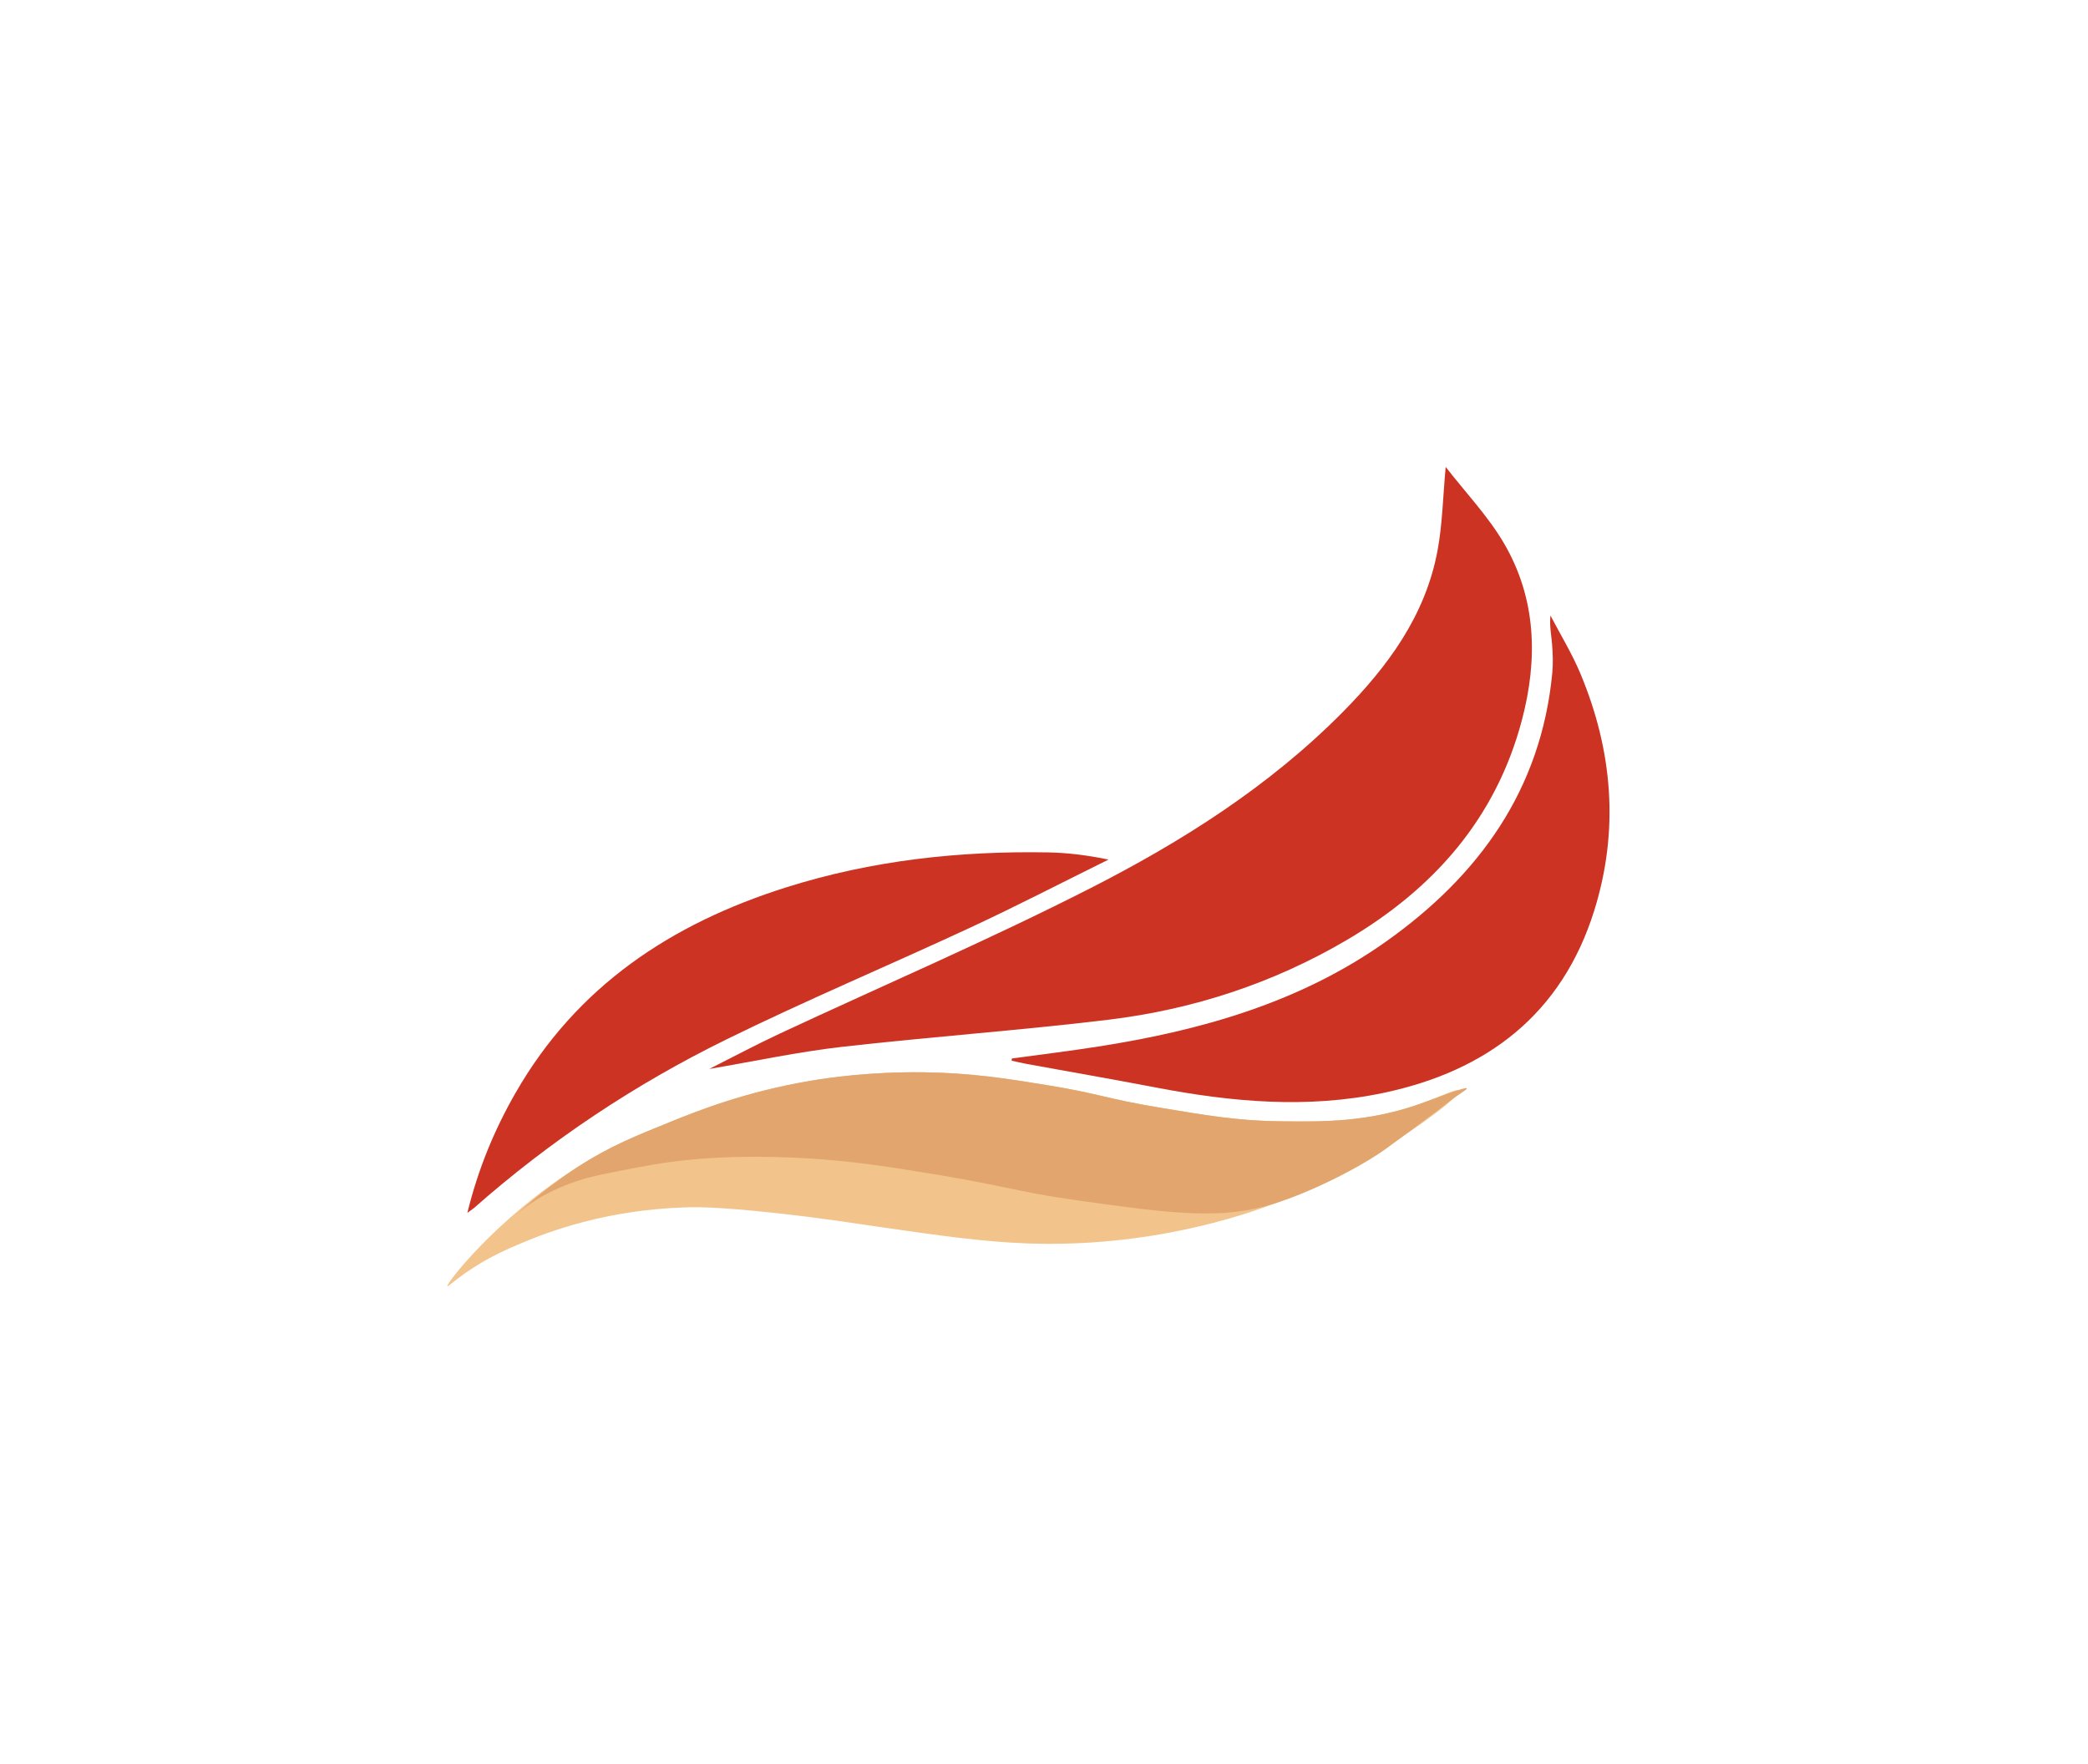
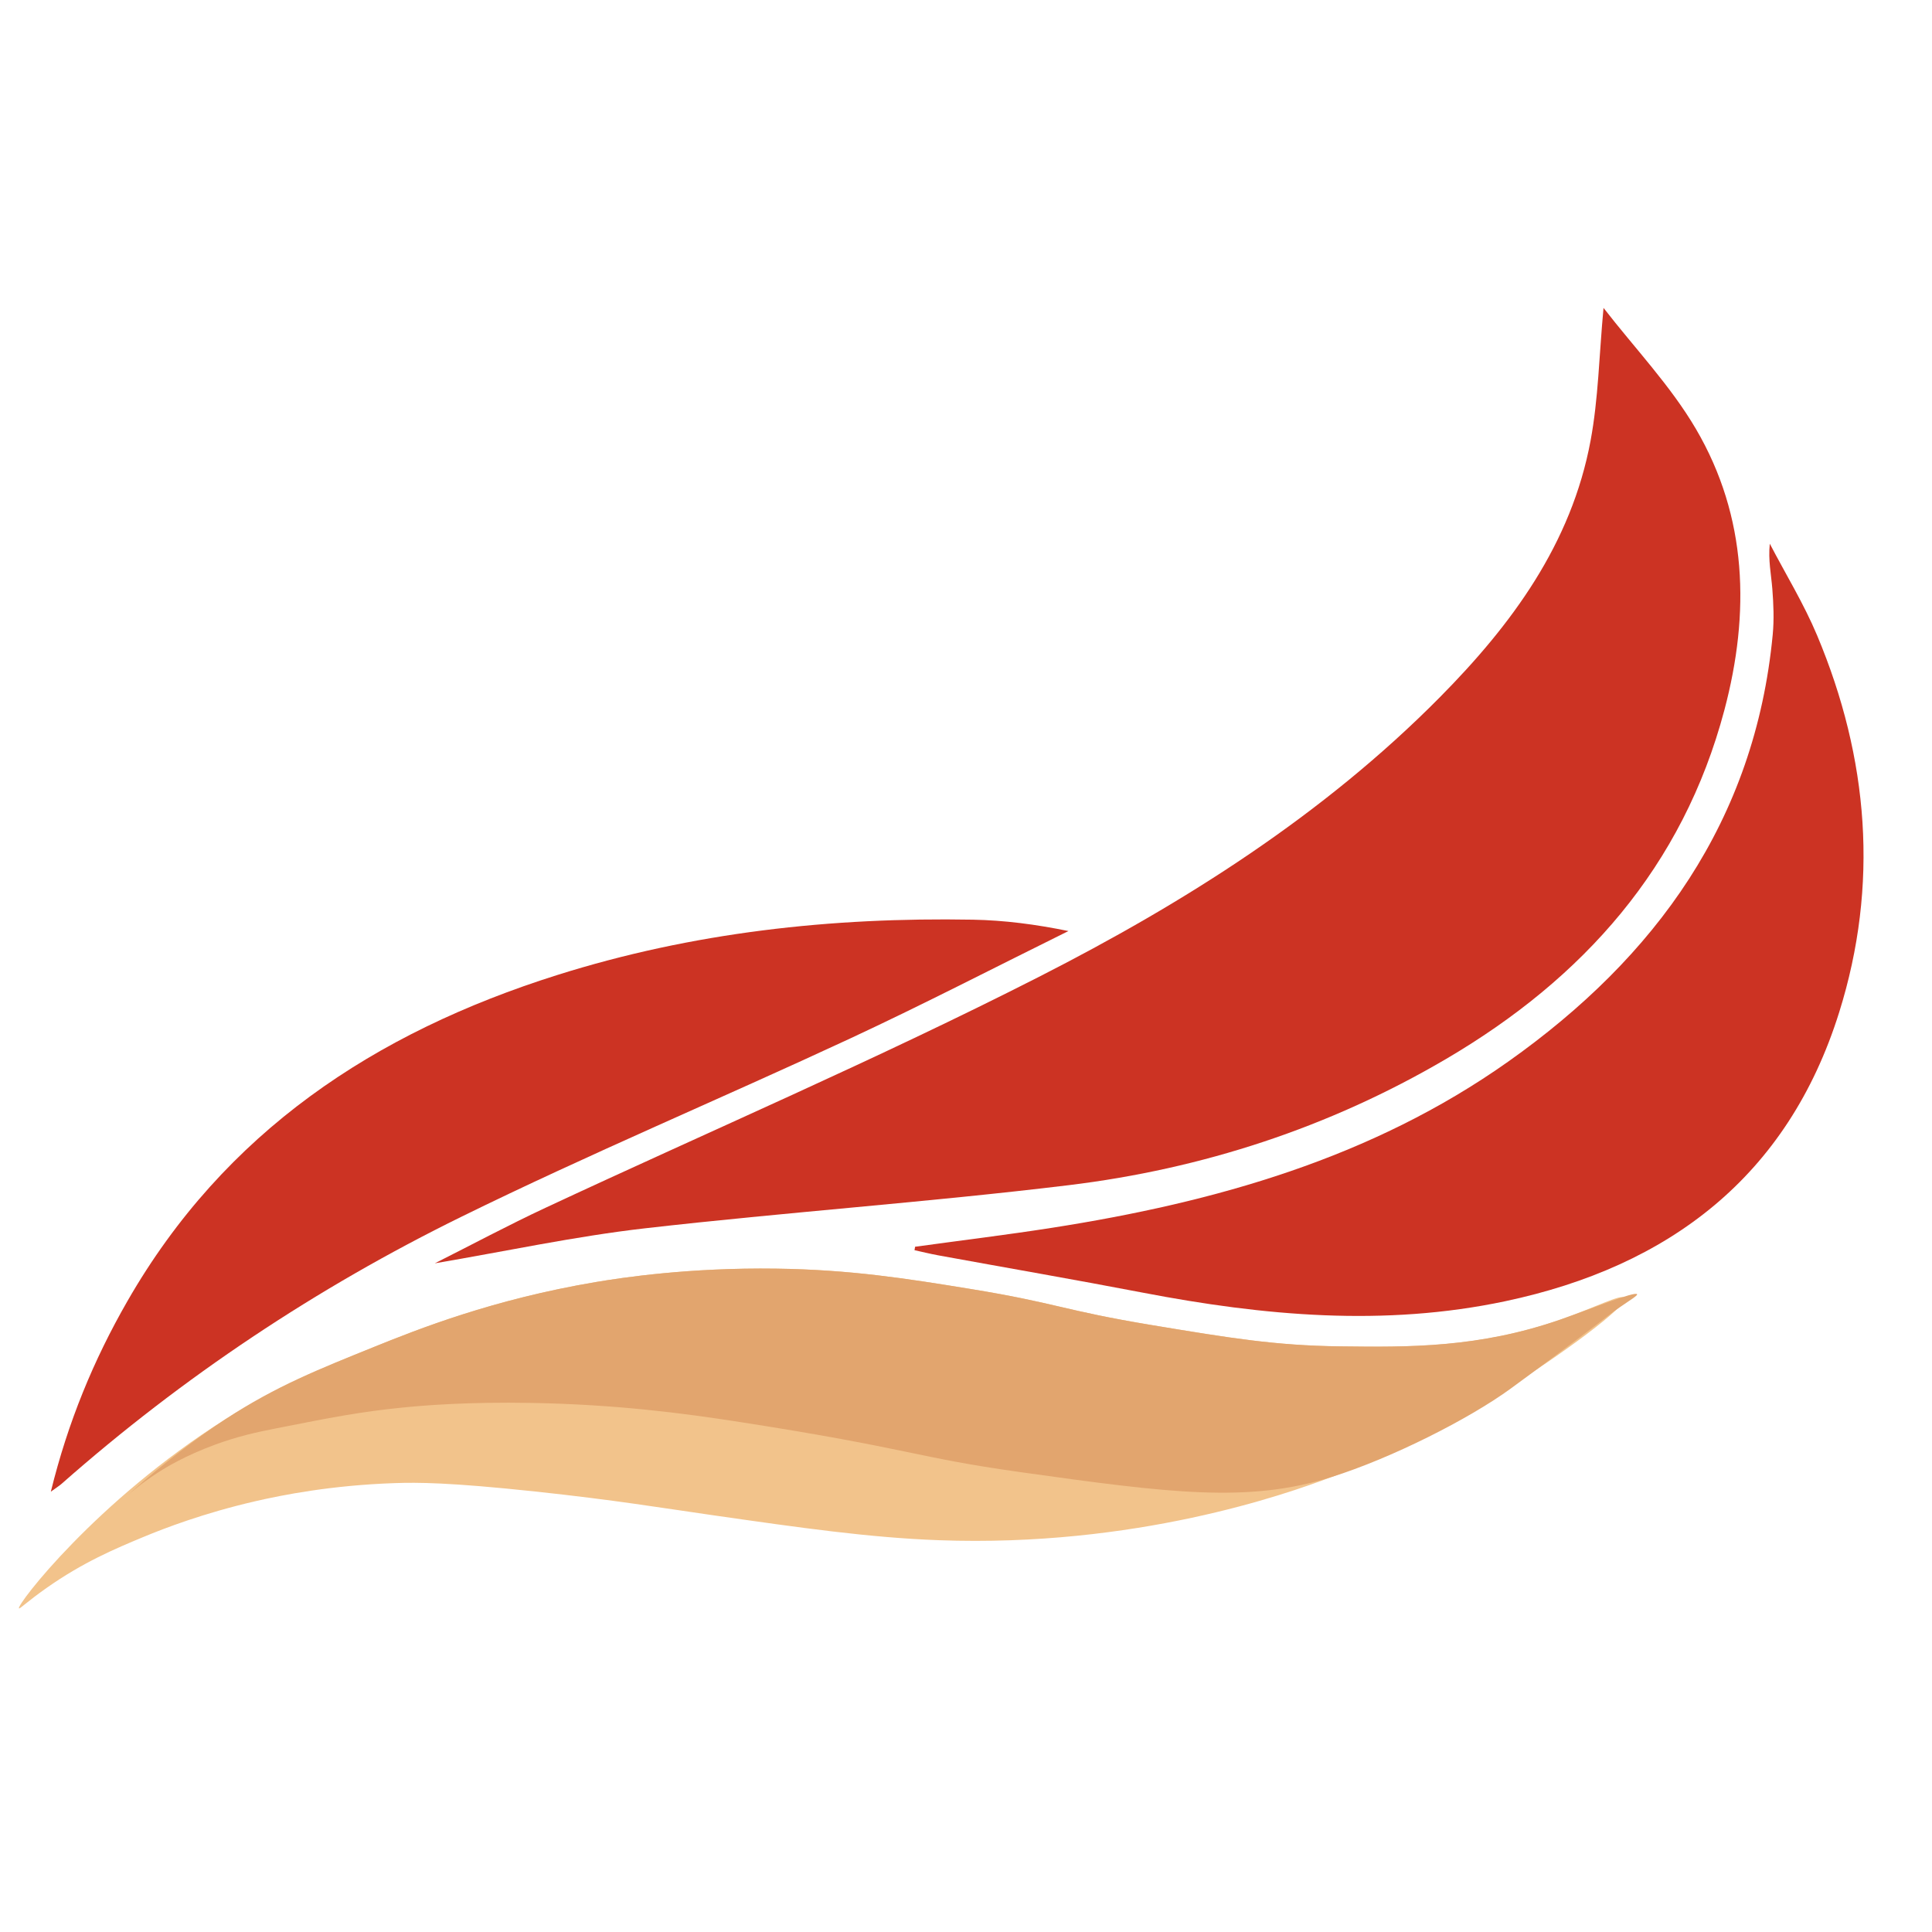
- <svg xmlns="http://www.w3.org/2000/svg" version="1.1" width="575.55" height="486" viewBox="0 0 575.55 486">
+ <svg xmlns="http://www.w3.org/2000/svg" version="1.1" width="800" height="800" viewBox="120 110 335.55 266">
  <defs>
    <clipPath id="clip_1">
      <path transform="matrix(1,0,0,-1,0,486)" d="M0 486H575.55V0H0Z" />
    </clipPath>
  </defs>
  <g>
    <g clip-path="url(#clip_1)">
      <path transform="matrix(1,0,0,-1,398.4992,128.7002)" d="M0 0C5.475-7.064 11.654-13.524 16.052-21.028 25.019-36.33 25.454-53.01 20.999-69.825 13.779-97.069-3.504-116.459-27.375-130.464-47.669-142.37-69.682-149.55-92.922-152.371-117.375-155.34-141.977-157.056-166.451-159.856-178.614-161.248-190.638-163.845-202.981-165.939-196.521-162.687-190.207-159.306-183.727-156.279-155.167-142.942-126.158-130.494-98.088-116.201-72.772-103.311-48.698-88.094-28.469-67.667-15.954-55.028-5.583-40.987-2.245-23.043-.895-15.79-.769-8.309 0 0" fill="#cc3323" />
      <path transform="matrix(1,0,0,-1,278.9323,291.7598)" d="M0 0C7.932 1.09 15.883 2.057 23.792 3.293 52.079 7.717 79.302 15.383 102.997 32.143 128.66 50.295 145.874 74.018 148.953 106.303 149.204 108.933 149.092 111.624 148.885 114.265 148.689 116.771 148.147 119.251 148.445 122.104 151.208 116.804 154.363 111.667 156.667 106.173 165.615 84.843 167.438 62.863 160.492 40.704 151.568 12.234 130.982-3.421 102.535-9.454 81.499-13.916 60.507-11.995 39.599-7.983 27.752-5.71 15.864-3.655 3.997-1.488 2.624-1.237 1.266-.896-.099-.598-.066-.398-.033-.199 0 0" fill="#cc3323" />
      <path transform="matrix(1,0,0,-1,128.8269,334.3037)" d="M0 0C2.978 12.107 7.427 22.863 13.292 33.081 30.179 62.503 56.232 79.726 87.908 89.722 111.451 97.151 135.582 99.788 160.129 99.348 165.614 99.249 171.087 98.534 176.74 97.374 164.104 91.133 151.581 84.649 138.807 78.704 116.367 68.26 93.519 58.665 71.313 47.755 46.173 35.403 22.927 19.947 1.861 1.361 1.505 1.047 1.094 .796 0 0" fill="#cc3323" />
      <path transform="matrix(1,0,0,-1,123.2932,354.5625)" d="M0 0C-.498 .521 13.47 18.75 35.833 32.834 45.24 38.758 53.244 41.994 61.5 45.334 69.332 48.501 82.28 53.651 100.167 56.667 104.768 57.442 116.391 59.206 131.5 59 144.426 58.824 154.113 57.286 165.083 55.5 180.441 53 181.08 51.79 196.917 49.167 210.318 46.947 218.192 45.644 229.417 45.5 241.466 45.347 253.507 45.193 267.75 50.167 273.874 52.305 278.38 54.685 278.833 53.917 279.605 52.609 267.638 43.846 257.667 37.667 243.099 28.64 230.755 23.868 227.917 22.792 220.106 19.83 193.888 10.574 159.75 11.834 147.682 12.278 135.681 13.999 120.602 16.16 111.779 17.425 103.447 18.821 89.667 20.292 74.708 21.888 69.17 21.881 65.286 21.751 54.338 21.386 45.74 19.689 40.999 18.592 32.047 16.521 25.259 13.909 21.667 12.417 16.646 10.332 11.162 8.017 4.792 3.542 1.441 1.188 .143-.149 0 0" fill="#f2c38b" />
      <path transform="matrix(1,0,0,-1,142.0852,335.0117)" d="M0 0C-.002 .003 7.492 7.028 17.042 13.283 25.987 19.142 33.333 21.991 42.708 25.783 50.54 28.95 63.488 34.101 81.375 37.116 85.976 37.892 97.599 39.655 112.708 39.449 125.634 39.273 135.321 37.735 146.291 35.949 161.649 33.449 162.288 32.239 178.125 29.616 191.526 27.396 199.4 26.093 210.625 25.949 222.629 25.797 234.784 25.702 248.958 30.616 253.664 32.247 261.97 35.605 262.241 35.002 262.343 34.774 261.247 34.119 259.25 32.75 257.369 31.46 258.068 31.854 251.477 26.905 245.839 22.672 240.722 18.927 240.311 18.627 233.052 13.327 219.528 6.497 209.125 3.241 194.744-1.259 181.332 .429 155.111 4.111 136.526 6.722 136.387 8.141 106.542 12.792 96.368 14.377 84.893 15.855 70.375 16.125 59.063 16.335 51.384 15.678 47.813 15.32 40.411 14.58 35.525 13.615 25.875 11.708 22.502 11.042 19.307 10.356 15.324 8.898 10.049 6.967 6.651 4.873 5.407 4.074 2.101 1.953 .001-.001 0 0" fill="#e2a56e" />
    </g>
  </g>
</svg>
